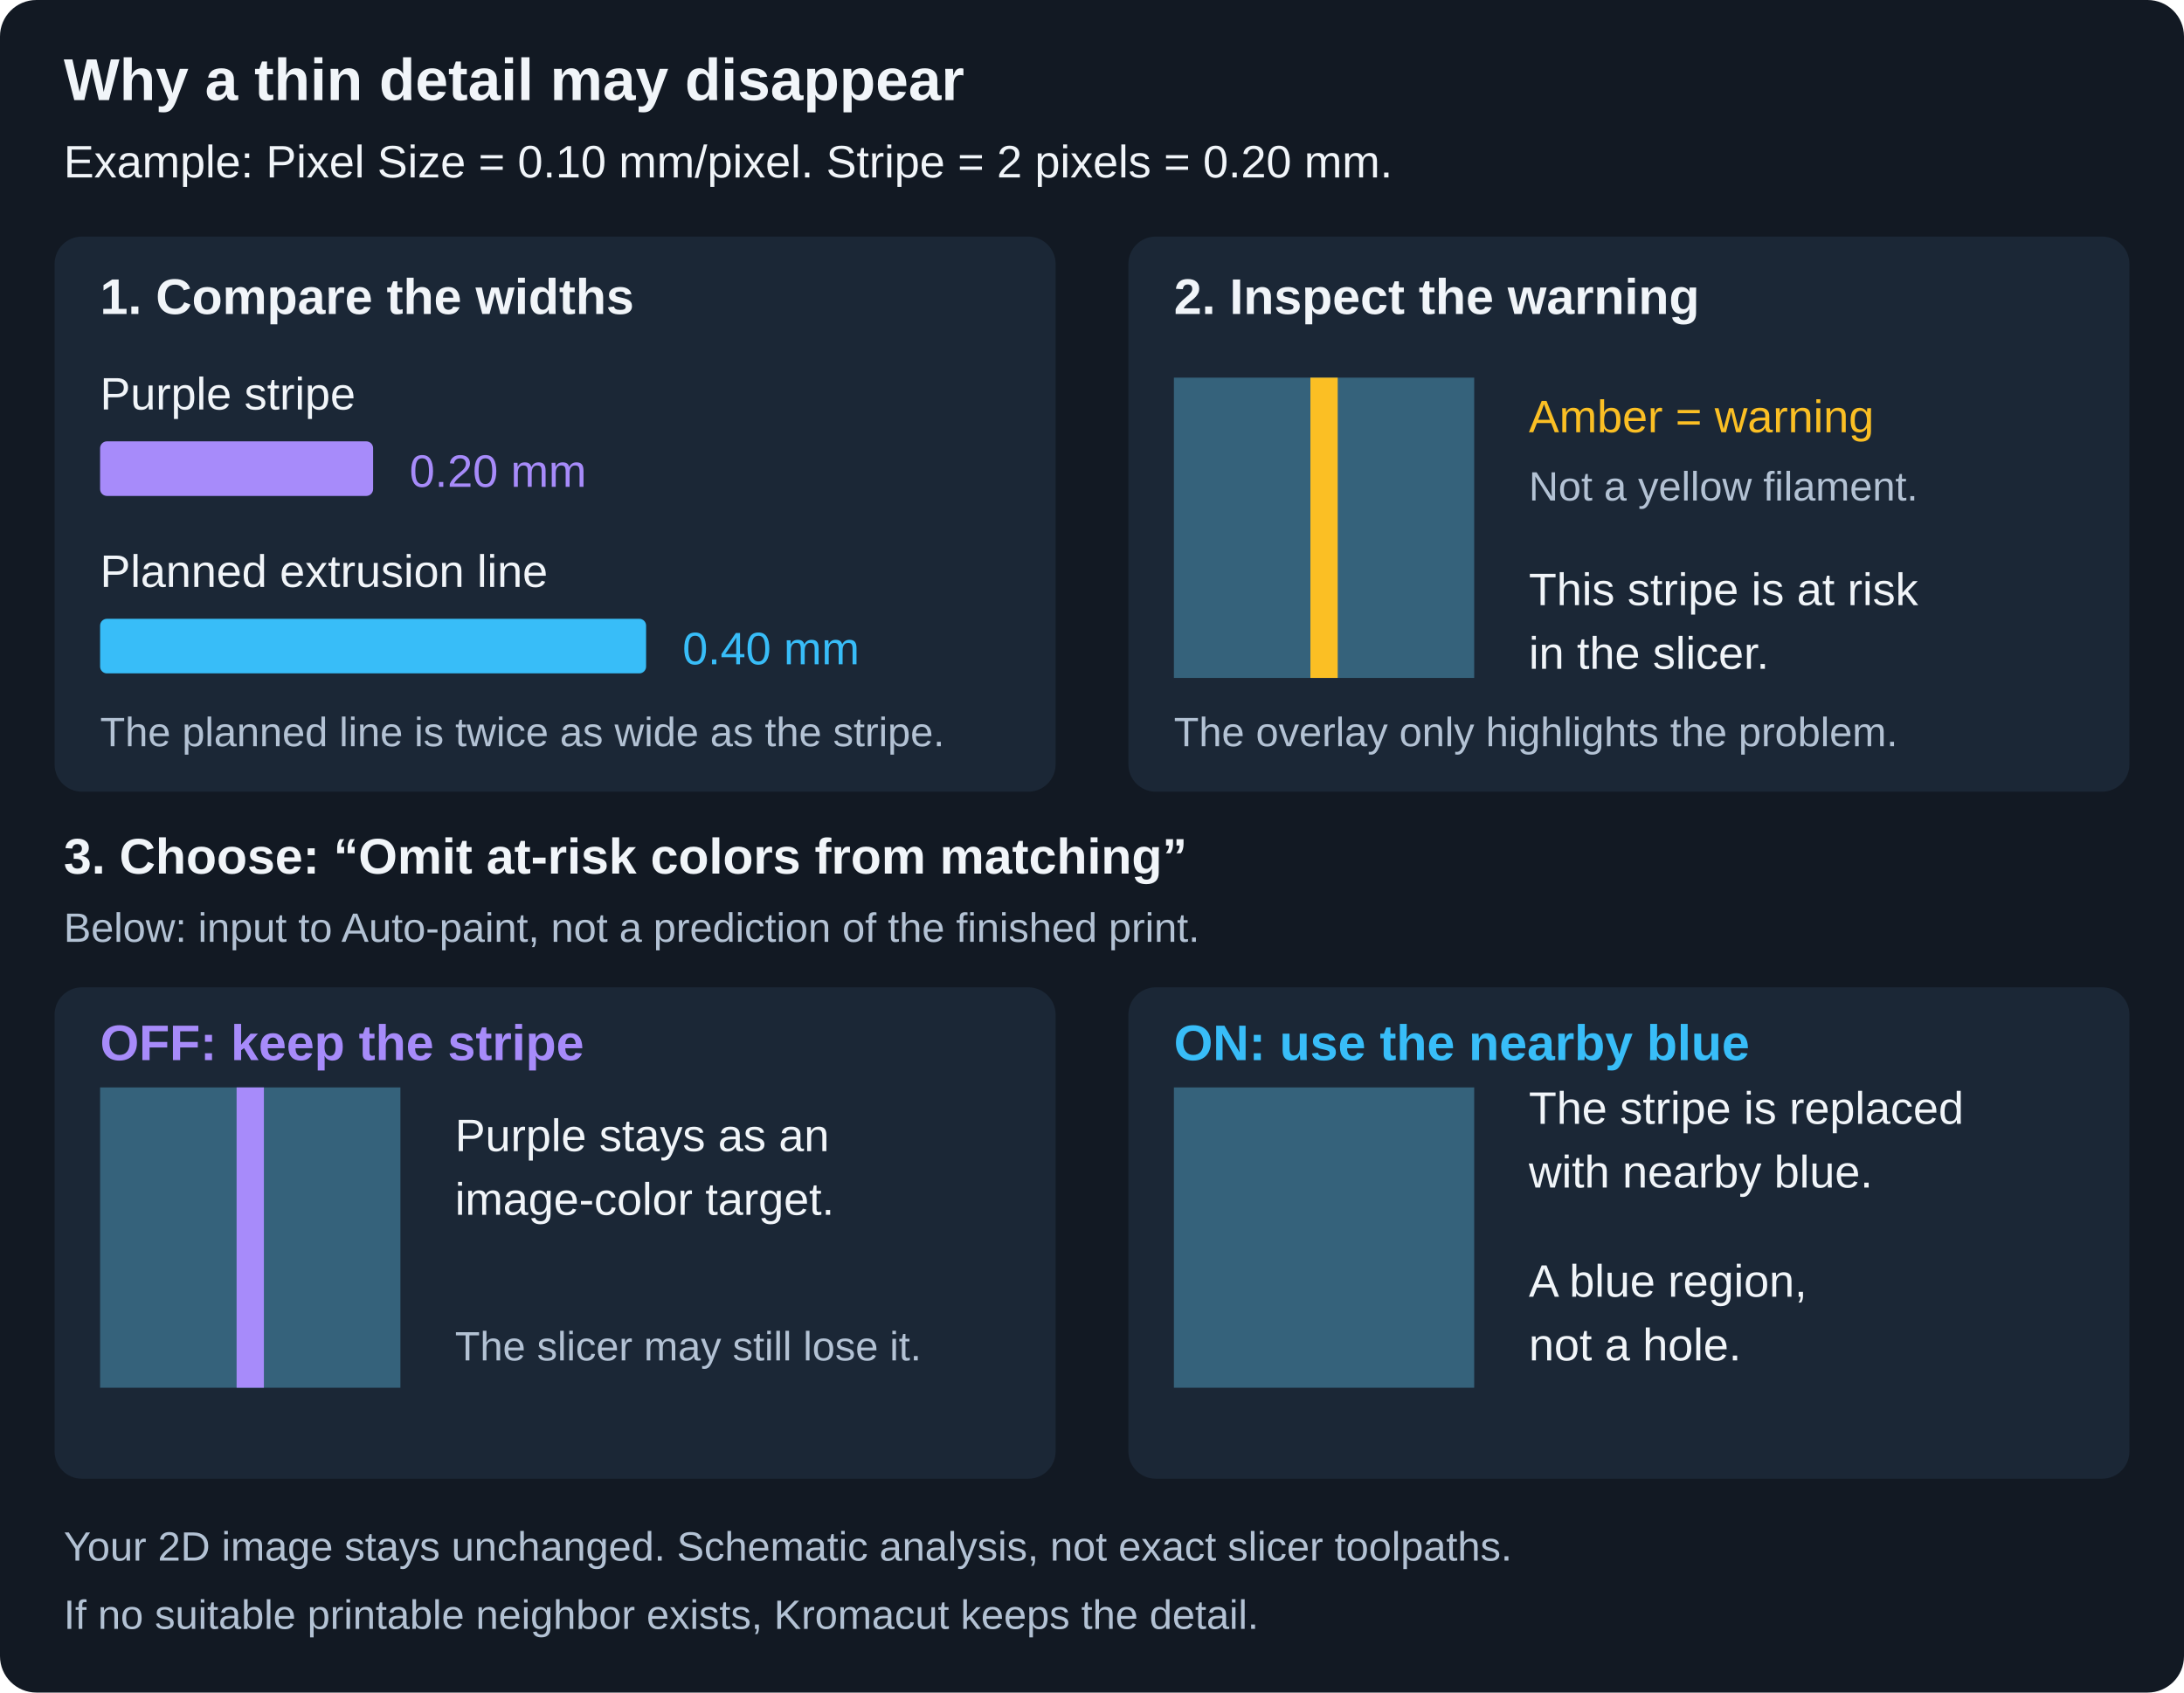
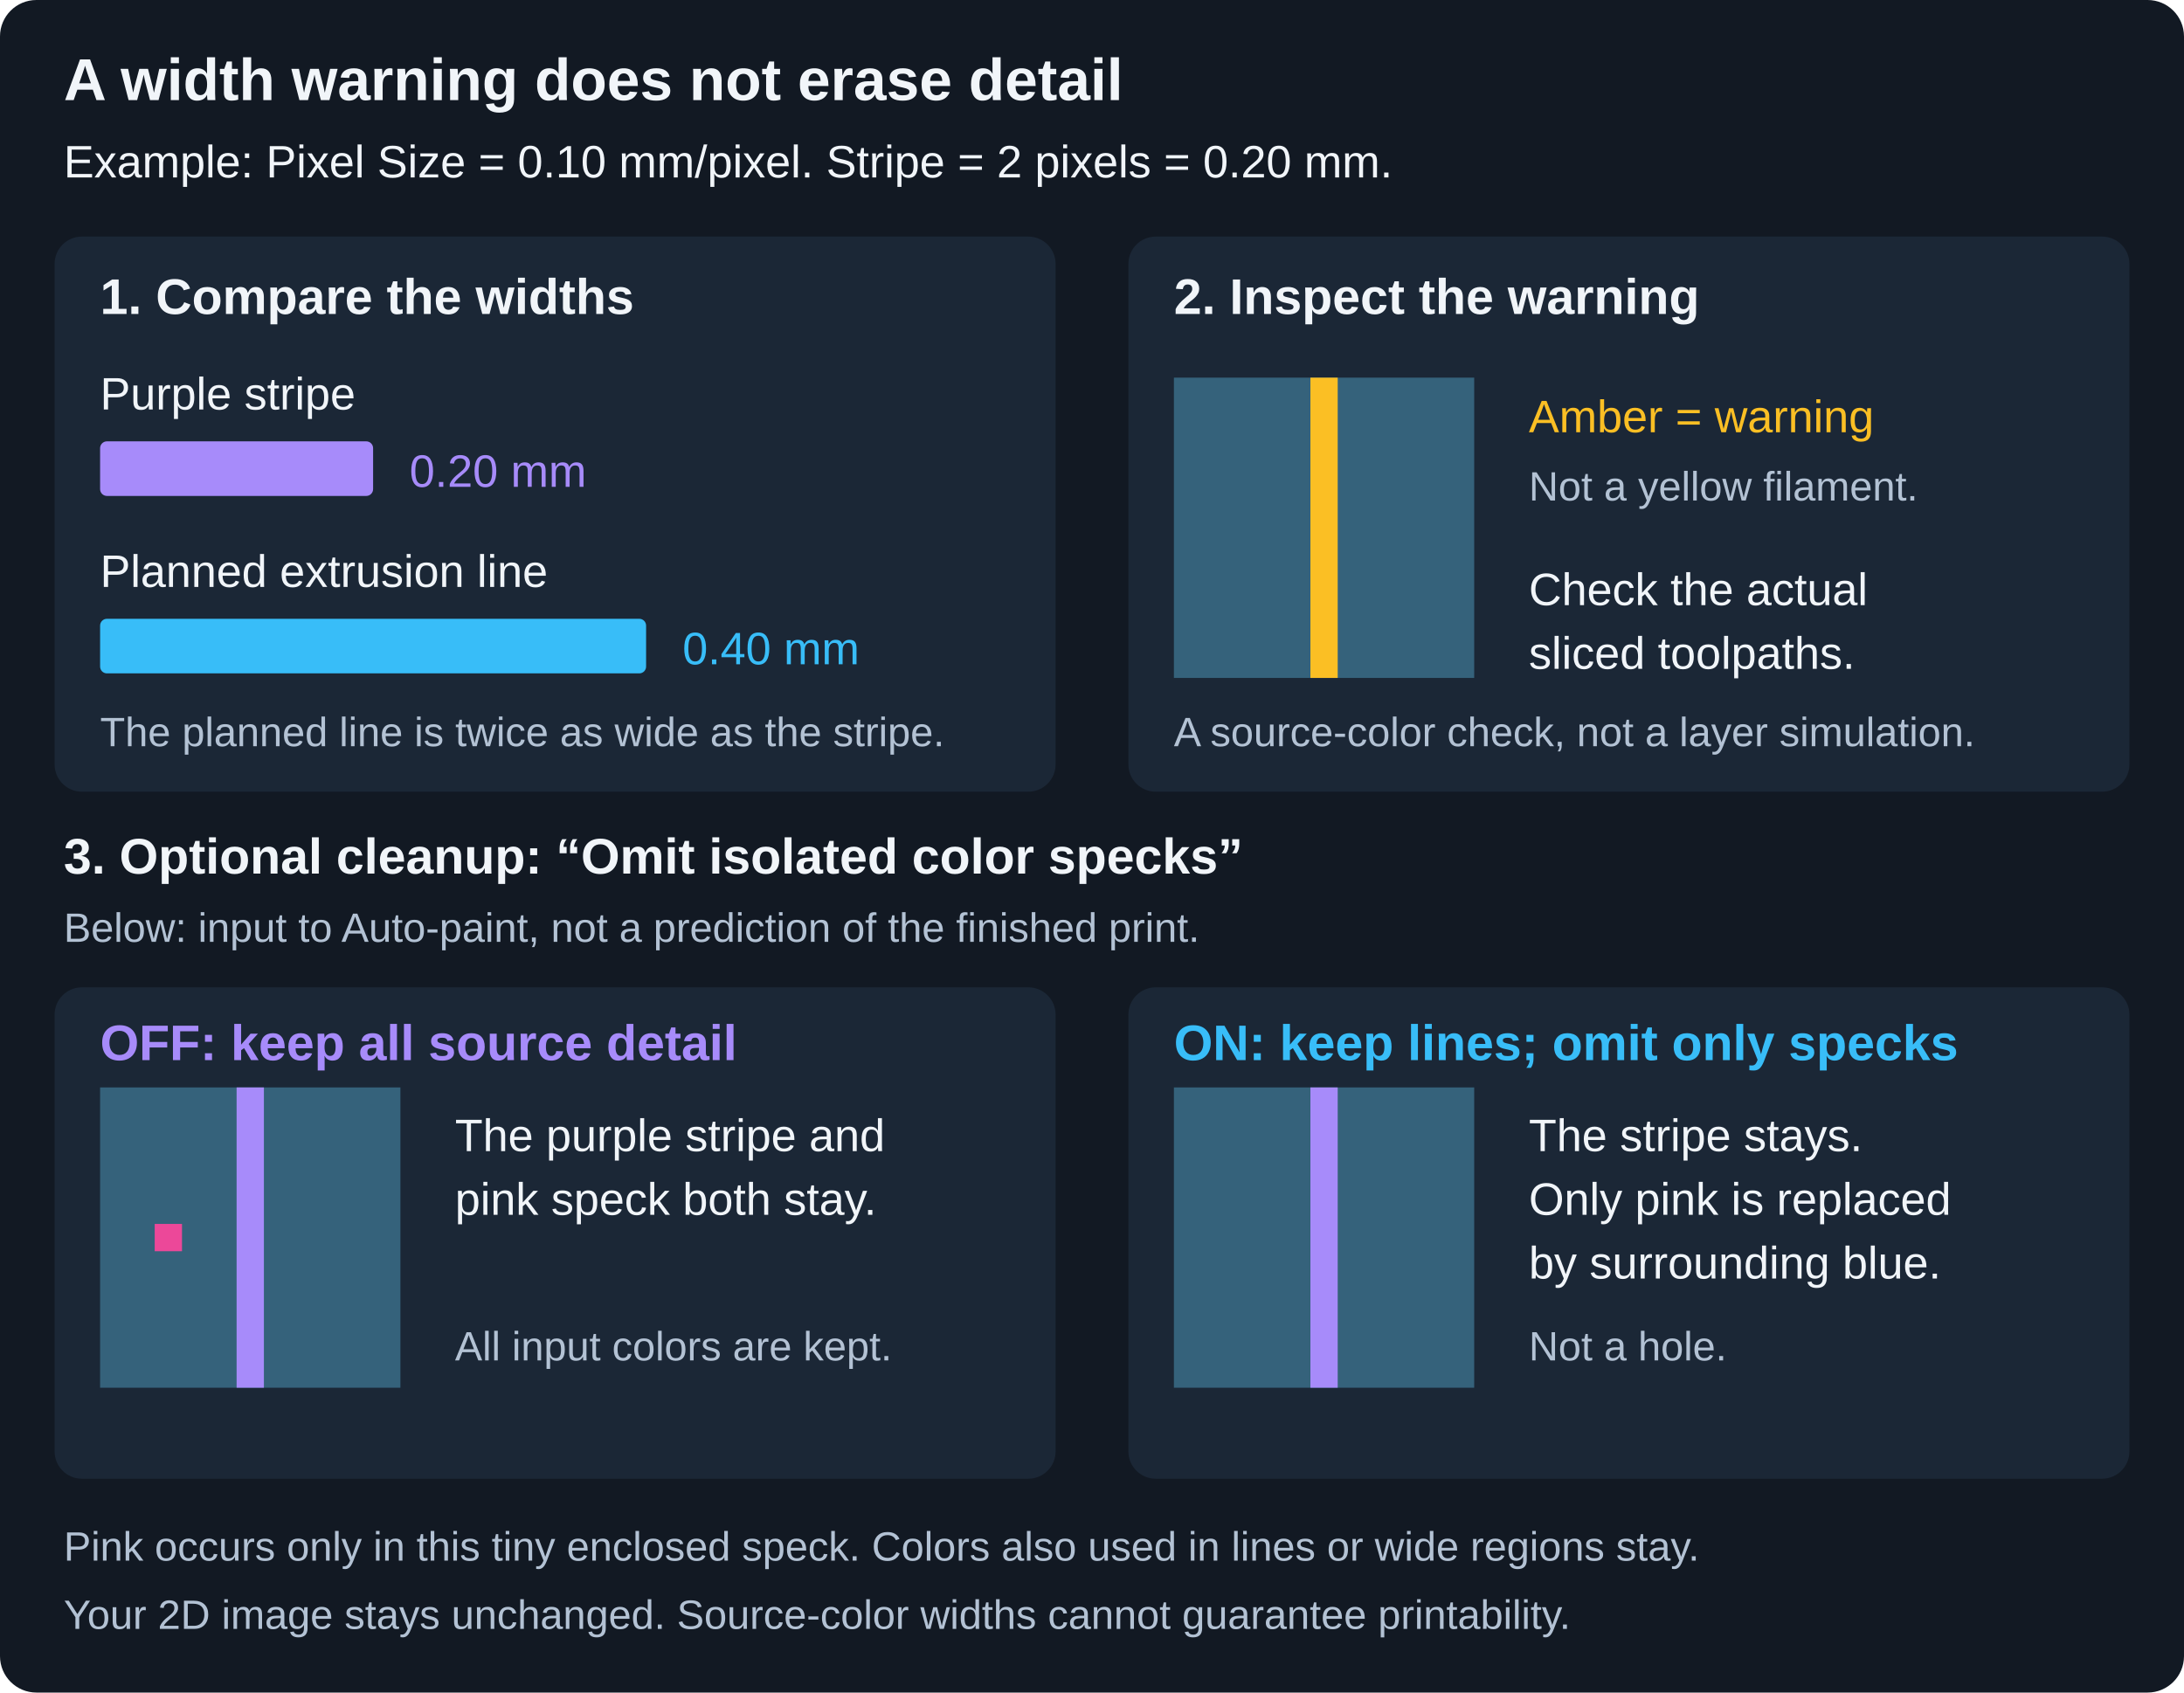
<svg xmlns="http://www.w3.org/2000/svg" viewBox="0 0 960 744" role="img" aria-labelledby="width-title width-desc">
  <style>
    text{font-family:Arial,Helvetica,sans-serif;fill:#f1f5f9;font-size:20px}
    .title{font-size:26px;font-weight:700}
    .heading{font-size:22px;font-weight:700}
    .note{font-size:18px;fill:#b3c2d4}
    .panel{fill:#1b2736}
    .purple{fill:#a78bfa}
    .cyan{fill:#38bdf8}
    .amber{fill:#fbbf24}
  </style>
  <rect width="960" height="744" rx="16" fill="#121923" />
-   <text x="28" y="44" class="title">Why a thin detail may disappear</text>
-   <text x="28" y="78">Example: Pixel Size = 0.10 mm/pixel. Stripe = 2 pixels = 0.20 mm.</text>
+   <text x="28" y="44" class="title" data-i18n="aWidthWarningDoesNotEraseDetail">A width warning does not erase detail</text>
+   <text x="28" y="78" data-i18n="examplePixelSize010MmPixelStripe">Example: Pixel Size = 0.10 mm/pixel. Stripe = 2 pixels = 0.20 mm.</text>
  <rect x="24" y="104" width="440" height="244" rx="12" class="panel" />
-   <text x="44" y="138" class="heading">1. Compare the widths</text>
-   <text x="44" y="180">Purple stripe</text>
+   <text x="44" y="138" class="heading" data-i18n="label1CompareTheWidths">1. Compare the widths</text>
+   <text x="44" y="180" data-i18n="purpleStripe">Purple stripe</text>
  <rect x="44" y="194" width="120" height="24" rx="3" class="purple" />
  <text x="180" y="214" class="purple">0.20 mm</text>
-   <text x="44" y="258">Planned extrusion line</text>
+   <text x="44" y="258" data-i18n="plannedExtrusionLine">Planned extrusion line</text>
  <rect x="44" y="272" width="240" height="24" rx="3" class="cyan" />
  <text x="300" y="292" class="cyan">0.40 mm</text>
-   <text x="44" y="328" class="note">The planned line is twice as wide as the stripe.</text>
+   <text x="44" y="328" class="note" data-i18n="thePlannedLineIsTwiceAsWideAs">The planned line is twice as wide as the stripe.</text>
  <rect x="496" y="104" width="440" height="244" rx="12" class="panel" />
-   <text x="516" y="138" class="heading">2. Inspect the warning</text>
+   <text x="516" y="138" class="heading" data-i18n="label2InspectTheWarning">2. Inspect the warning</text>
  <rect x="516" y="166" width="132" height="132" fill="#35627b" />
  <rect x="576" y="166" width="12" height="132" class="amber" />
-   <text x="672" y="190" class="amber">Amber = warning</text>
-   <text x="672" y="220" class="note">Not a yellow filament.</text>
-   <text x="672" y="266">This stripe is at risk</text>
-   <text x="672" y="294">in the slicer.</text>
-   <text x="516" y="328" class="note">The overlay only highlights the problem.</text>
-   <text x="28" y="384" class="heading">3. Choose: “Omit at-risk colors from matching”</text>
-   <text x="28" y="414" class="note">Below: input to Auto-paint, not a prediction of the finished print.</text>
+   <text x="672" y="190" class="amber" data-i18n="amberWarning">Amber = warning</text>
+   <text x="672" y="220" class="note" data-i18n="notAYellowFilament">Not a yellow filament.</text>
+   <text x="672" y="266" data-i18n="checkTheActual">Check the actual</text>
+   <text x="672" y="294" data-i18n="slicedToolpaths">sliced toolpaths.</text>
+   <text x="516" y="328" class="note" data-i18n="aSourceColorCheckNotALayerSimulation">A source-color check, not a layer simulation.</text>
+   <text x="28" y="384" class="heading" data-i18n="label3OptionalCleanupOmitIsolatedColorSpecks">3. Optional cleanup: “Omit isolated color specks”</text>
+   <text x="28" y="414" class="note" data-i18n="belowInputToAutoPaintNotAPrediction">Below: input to Auto-paint, not a prediction of the finished print.</text>
  <rect x="24" y="434" width="440" height="216" rx="12" class="panel" />
-   <text x="44" y="466" class="heading purple">OFF: keep the stripe</text>
+   <text x="44" y="466" class="heading purple" data-i18n="oFFKeepAllSourceDetail">OFF: keep all source detail</text>
  <rect x="44" y="478" width="132" height="132" fill="#35627b" />
  <rect x="104" y="478" width="12" height="132" class="purple" />
-   <text x="200" y="506">Purple stays as an</text>
-   <text x="200" y="534">image-color target.</text>
-   <text x="200" y="598" class="note">The slicer may still lose it.</text>
+   <rect x="68" y="538" width="12" height="12" fill="#ec4899" />
+   <text x="200" y="506" data-i18n="thePurpleStripeAnd">The purple stripe and</text>
+   <text x="200" y="534" data-i18n="pinkSpeckBothStay">pink speck both stay.</text>
+   <text x="200" y="598" class="note" data-i18n="allInputColorsAreKept">All input colors are kept.</text>
  <rect x="496" y="434" width="440" height="216" rx="12" class="panel" />
-   <text x="516" y="466" class="heading cyan">ON: use the nearby blue</text>
+   <text x="516" y="466" class="heading cyan" data-i18n="oNKeepLinesOmitOnlySpecks">ON: keep lines; omit only specks</text>
  <rect x="516" y="478" width="132" height="132" fill="#35627b" />
-   <text x="672" y="494">The stripe is replaced</text>
-   <text x="672" y="522">with nearby blue.</text>
-   <text x="672" y="570">A blue region,</text>
-   <text x="672" y="598">not a hole.</text>
-   <text x="28" y="686" class="note">Your 2D image stays unchanged. Schematic analysis, not exact slicer toolpaths.</text>
-   <text x="28" y="716" class="note">If no suitable printable neighbor exists, Kromacut keeps the detail.</text>
+   <rect x="576" y="478" width="12" height="132" class="purple" />
+   <text x="672" y="506" data-i18n="theStripeStays">The stripe stays.</text>
+   <text x="672" y="534" data-i18n="onlyPinkIsReplaced">Only pink is replaced</text>
+   <text x="672" y="562" data-i18n="bySurroundingBlue">by surrounding blue.</text>
+   <text x="672" y="598" class="note" data-i18n="notAHole">Not a hole.</text>
+   <text x="28" y="686" class="note" data-i18n="pinkOccursOnlyInThisTinyEnclosedSpeck">Pink occurs only in this tiny enclosed speck. Colors also used in lines or wide regions stay.</text>
+   <text x="28" y="716" class="note" data-i18n="your2DImageStaysUnchangedSourceColorWidths">Your 2D image stays unchanged. Source-color widths cannot guarantee printability.</text>
</svg>
